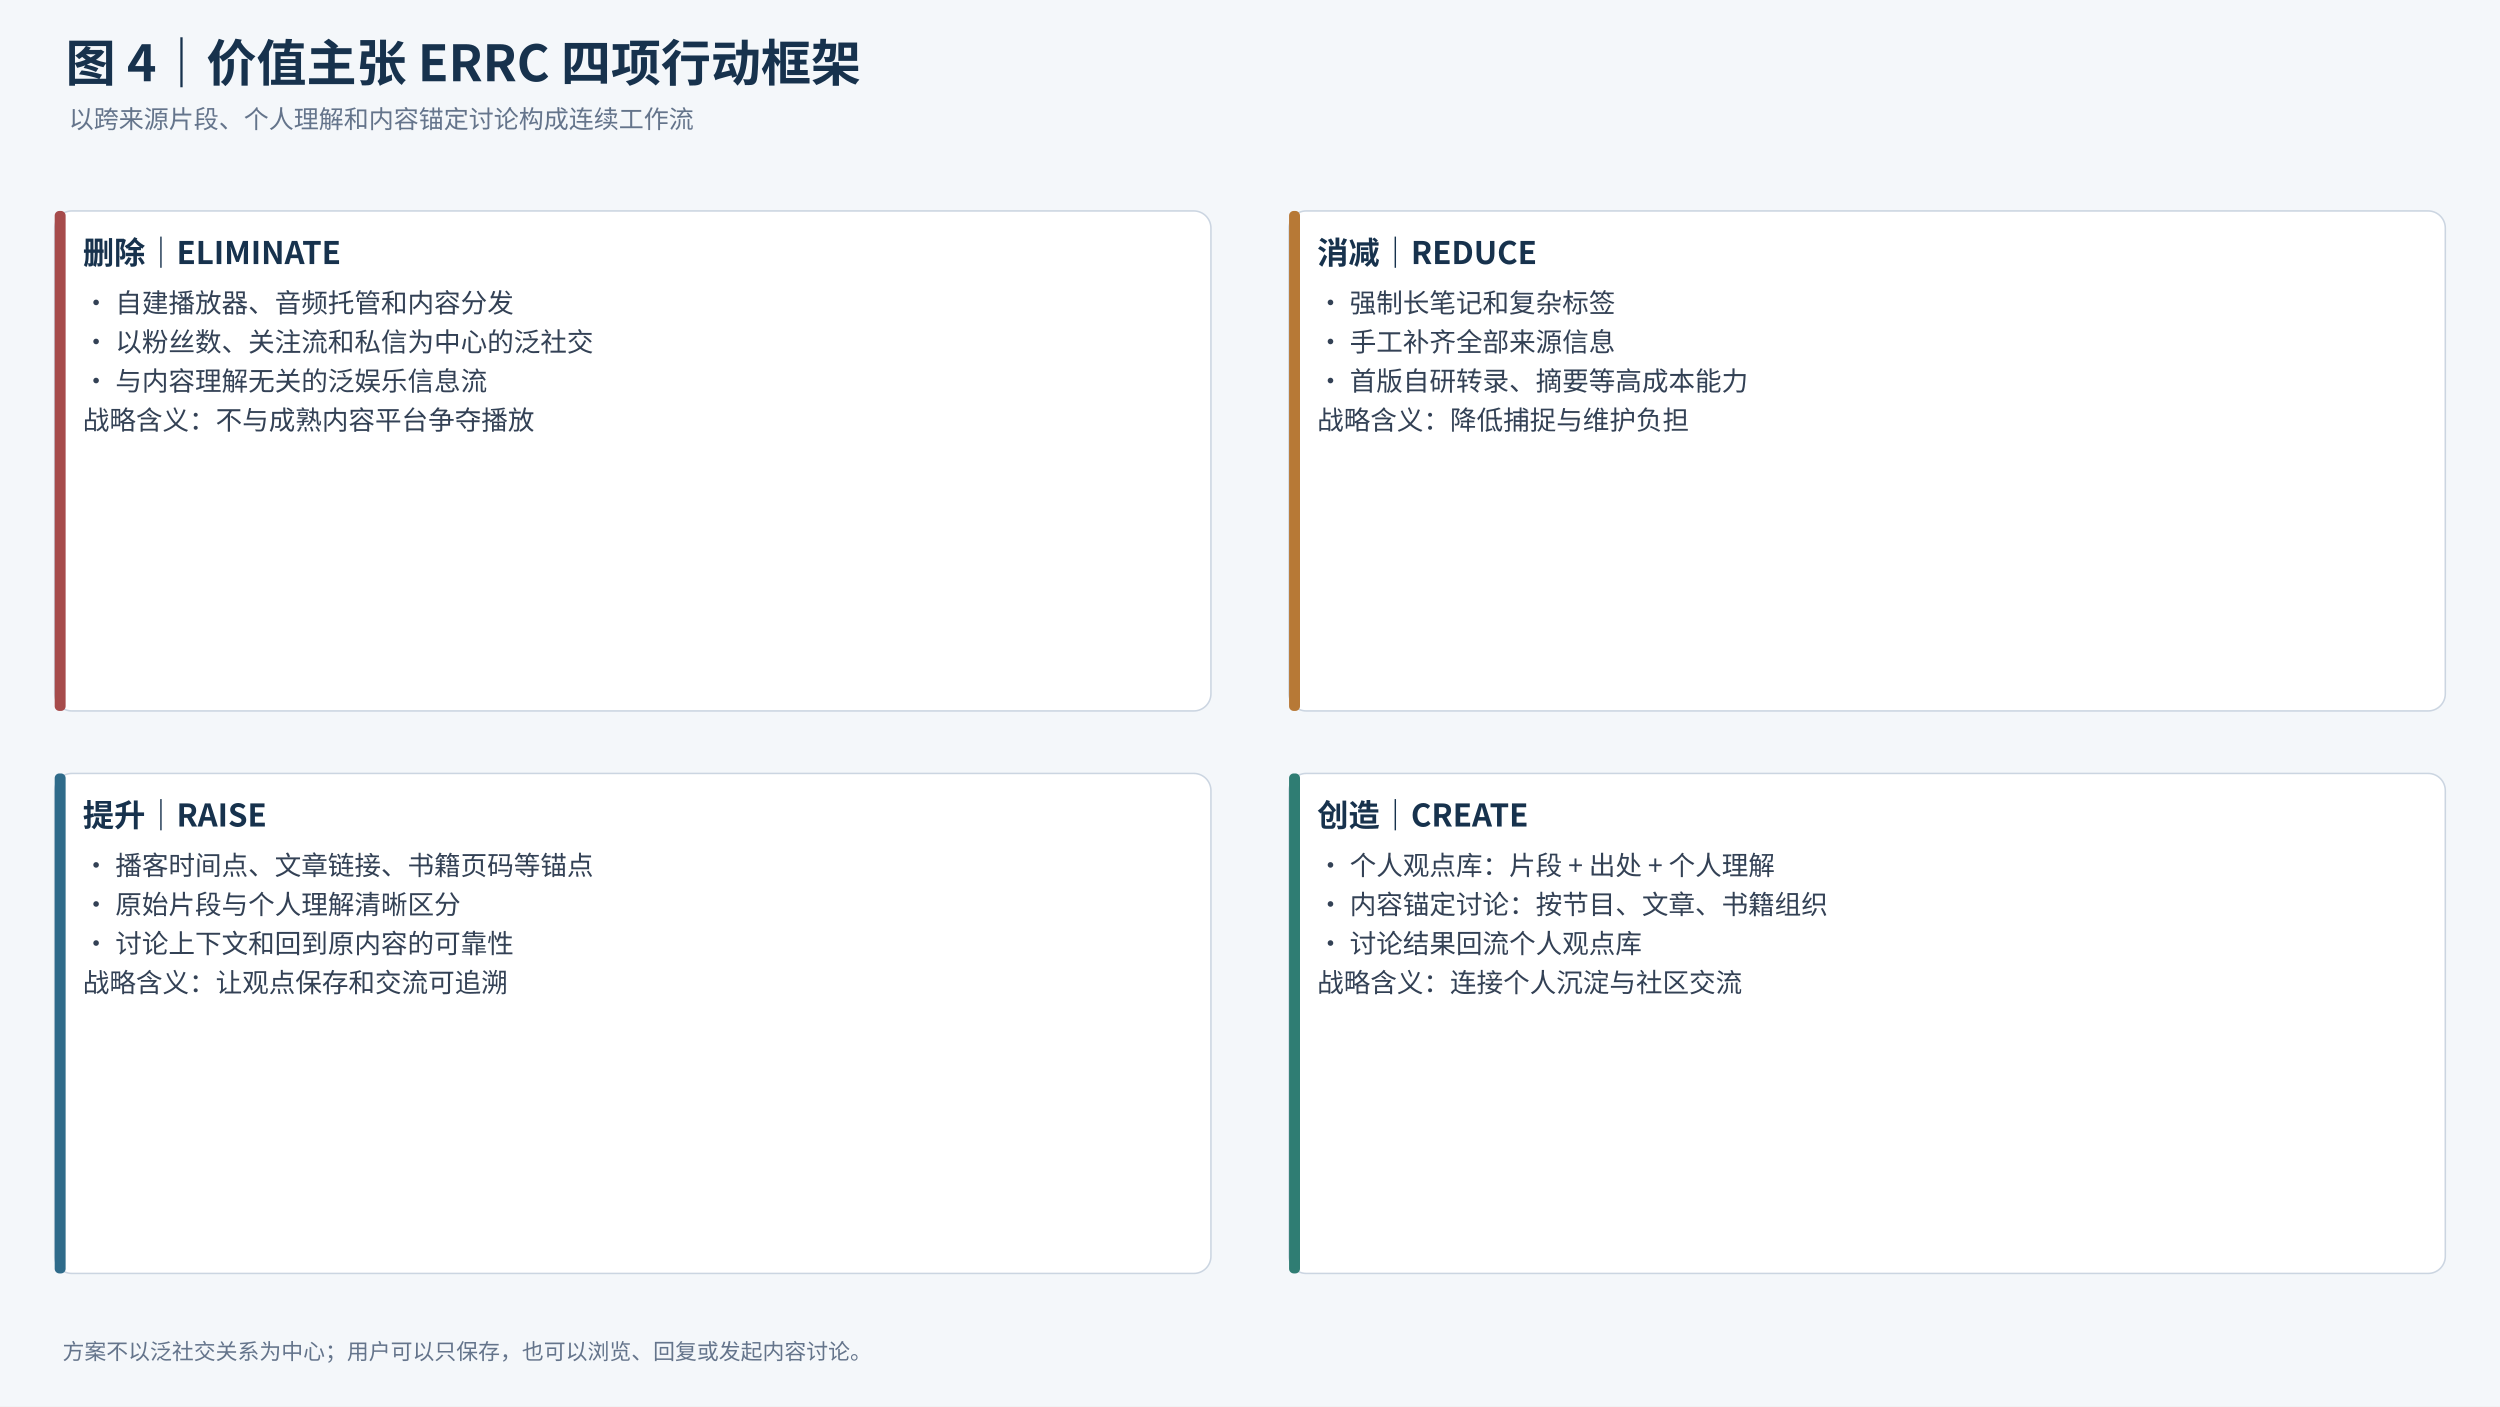
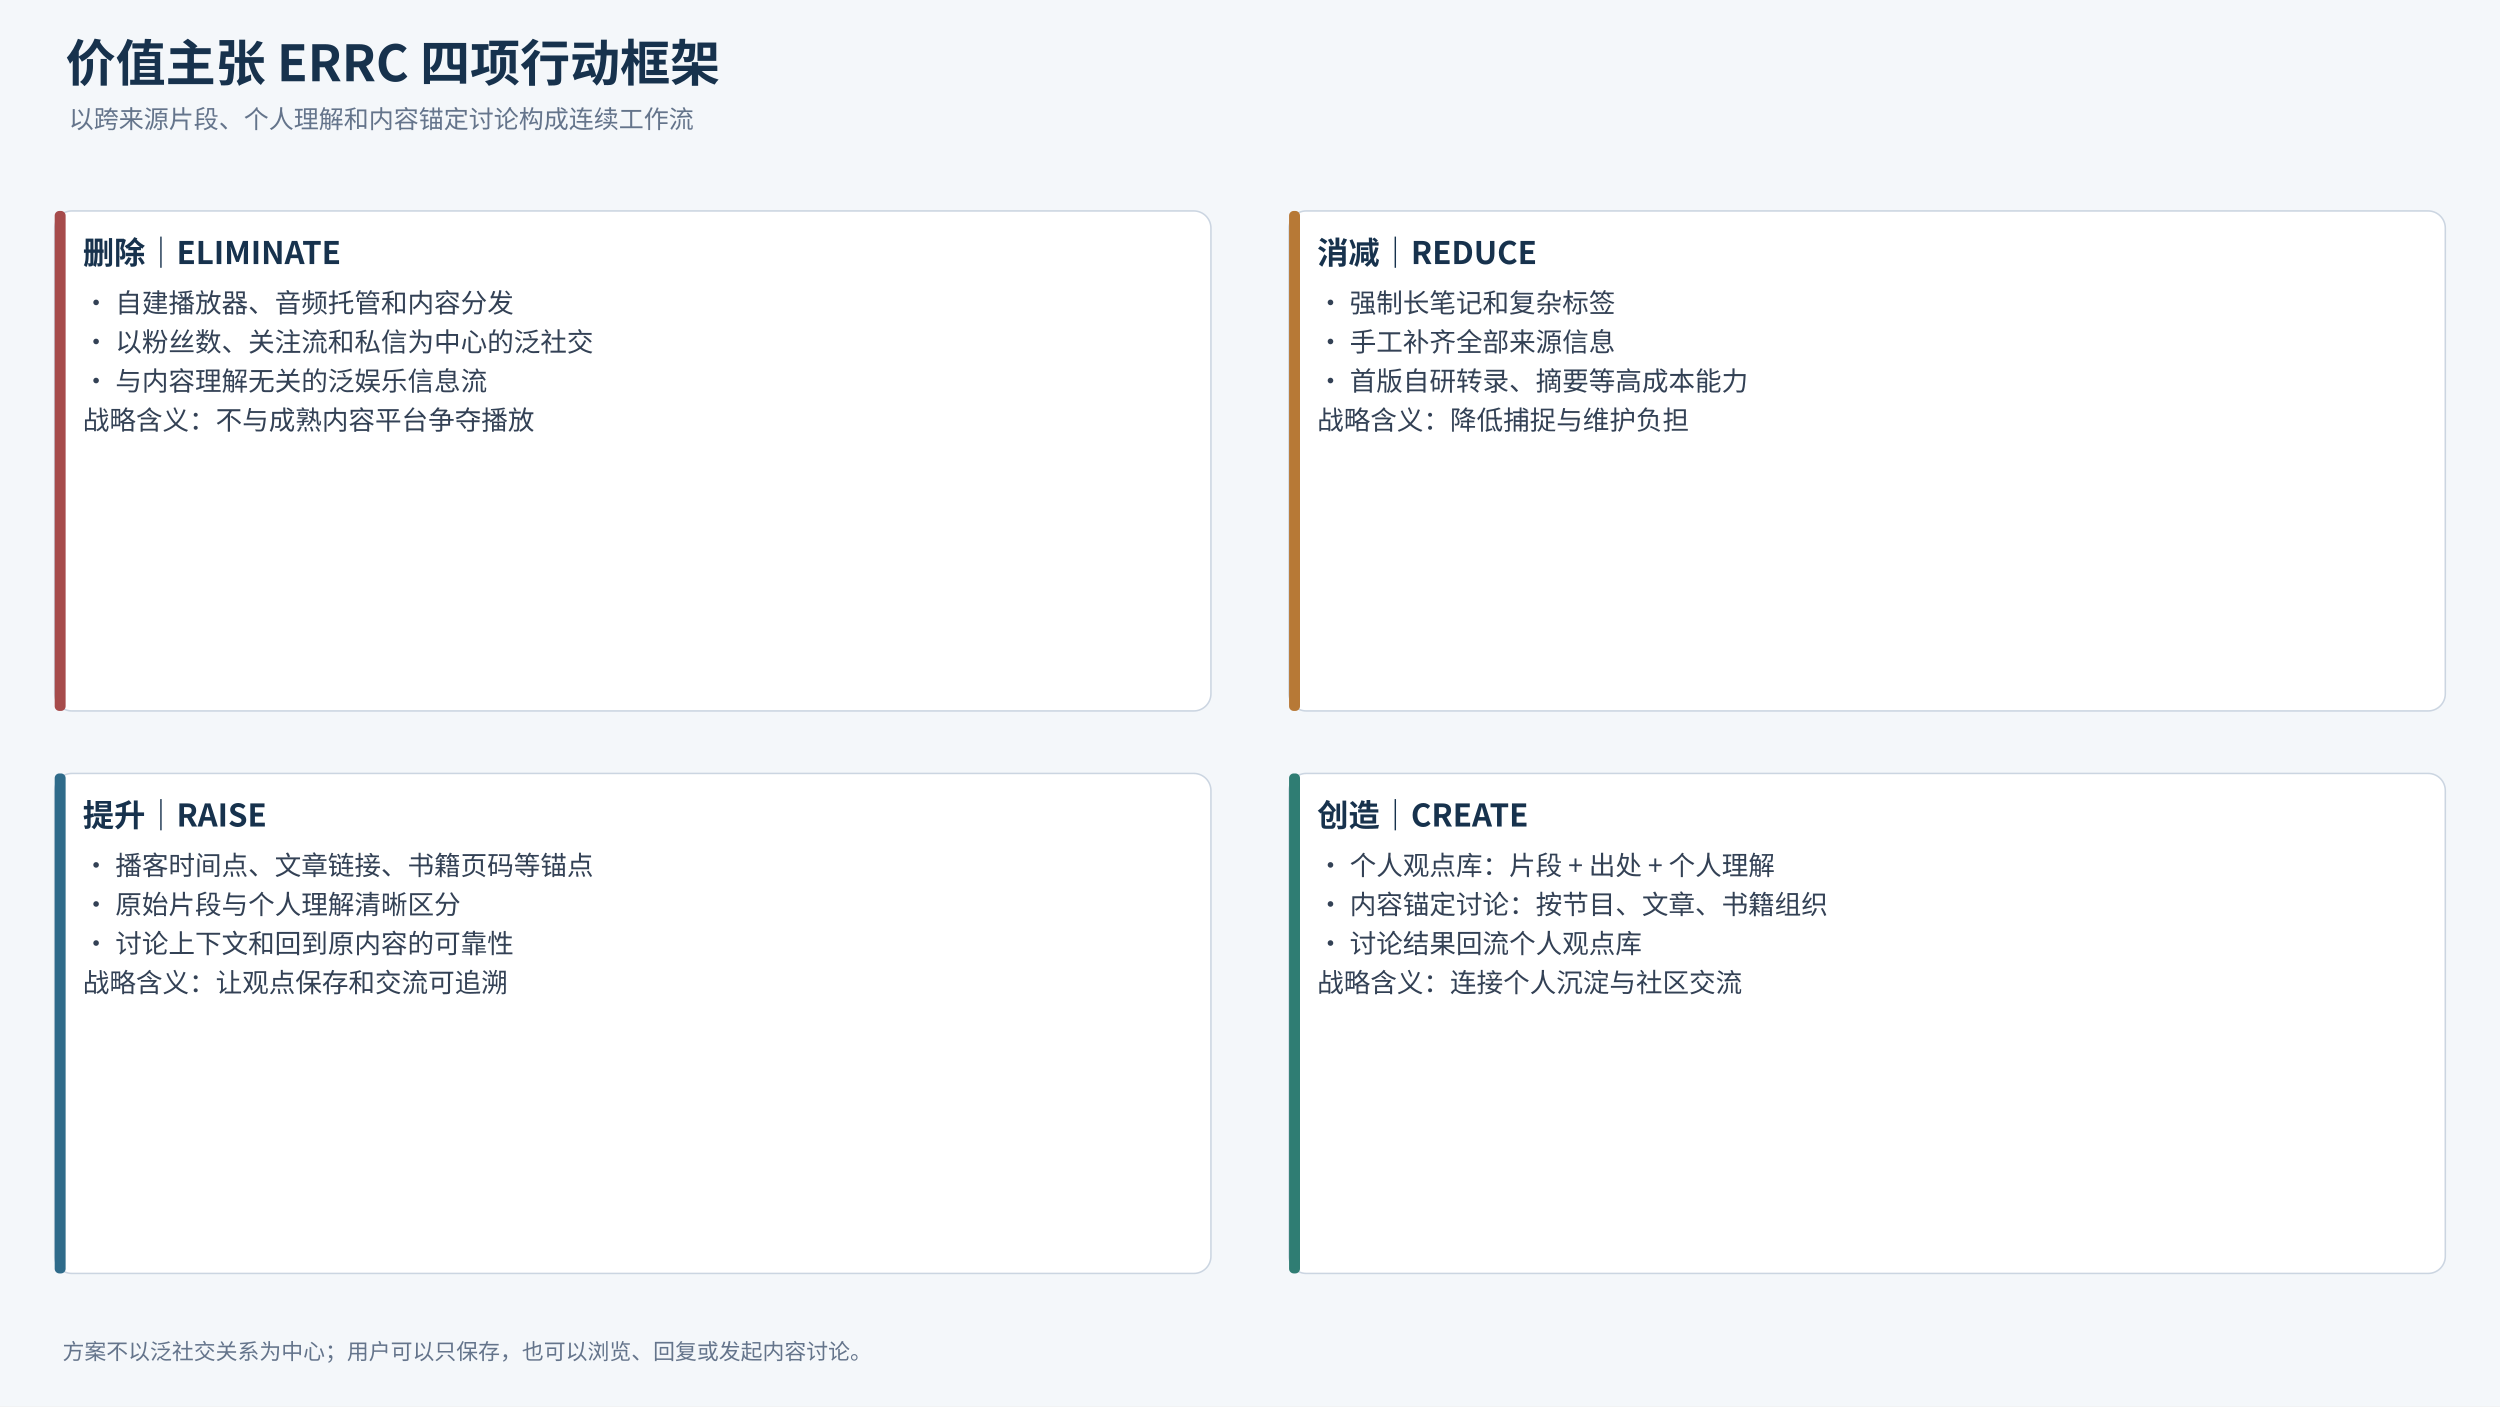
<svg xmlns="http://www.w3.org/2000/svg" width="1600" height="900" viewBox="0 0 1600 900">
  <defs>
    <style>text{font-family:"Noto Sans CJK SC","Microsoft YaHei","PingFang SC",sans-serif;fill:#26384a}.h1{font-size:32px;font-weight:700;fill:#17324d}.sub{font-size:16px;fill:#64748b}.ct{font-size:20px;font-weight:700;fill:#17324d}.bd{font-size:16px;fill:#334155}.sm{font-size:14px;fill:#64748b}</style>
  </defs>
  <rect width="100%" height="100%" fill="#f4f7fa" />
-   <text x="42" y="52" class="h1">图 4｜价值主张 ERRC 四项行动框架</text>
+   <text x="42" y="52" class="h1">价值主张 ERRC 四项行动框架</text>
  <text x="44" y="82" class="sub">以跨来源片段、个人理解和内容锚定讨论构成连续工作流</text>
  <rect x="35" y="135" width="740" height="320" rx="11" fill="#fff" stroke="#cbd5e1" />
  <rect x="35" y="135" width="7" height="320" rx="3" fill="#a64b4b" />
  <text x="53" y="169" class="ct">删除｜ELIMINATE</text>
  <text x="53" y="200" class="bd" style="font-size:17px">• 自建播放器、音频托管和内容分发</text>
  <text x="53" y="225" class="bd" style="font-size:17px">• 以粉丝数、关注流和私信为中心的泛社交</text>
  <text x="53" y="250" class="bd" style="font-size:17px">• 与内容理解无关的泛娱乐信息流</text>
  <text x="53" y="275" class="bd" style="font-size:17px">战略含义：不与成熟内容平台争夺播放</text>
  <rect x="825" y="135" width="740" height="320" rx="11" fill="#fff" stroke="#cbd5e1" />
  <rect x="825" y="135" width="7" height="320" rx="3" fill="#b77936" />
  <text x="843" y="169" class="ct">消减｜REDUCE</text>
  <text x="843" y="200" class="bd" style="font-size:17px">• 强制长笔记和复杂标签</text>
  <text x="843" y="225" class="bd" style="font-size:17px">• 手工补齐全部来源信息</text>
  <text x="843" y="250" class="bd" style="font-size:17px">• 首版自研转录、摘要等高成本能力</text>
  <text x="843" y="275" class="bd" style="font-size:17px">战略含义：降低捕捉与维护负担</text>
  <rect x="35" y="495" width="740" height="320" rx="11" fill="#fff" stroke="#cbd5e1" />
  <rect x="35" y="495" width="7" height="320" rx="3" fill="#2f6b8a" />
  <text x="53" y="529" class="ct">提升｜RAISE</text>
  <text x="53" y="560" class="bd" style="font-size:17px">• 播客时间点、文章链接、书籍页码等锚点</text>
  <text x="53" y="585" class="bd" style="font-size:17px">• 原始片段与个人理解清晰区分</text>
  <text x="53" y="610" class="bd" style="font-size:17px">• 讨论上下文和回到原内容的可靠性</text>
  <text x="53" y="635" class="bd" style="font-size:17px">战略含义：让观点保存和交流可追溯</text>
  <rect x="825" y="495" width="740" height="320" rx="11" fill="#fff" stroke="#cbd5e1" />
  <rect x="825" y="495" width="7" height="320" rx="3" fill="#2f7d73" />
  <text x="843" y="529" class="ct">创造｜CREATE</text>
  <text x="843" y="560" class="bd" style="font-size:17px">• 个人观点库：片段 + 出处 + 个人理解</text>
  <text x="843" y="585" class="bd" style="font-size:17px">• 内容锚定讨论：按节目、文章、书籍组织</text>
  <text x="843" y="610" class="bd" style="font-size:17px">• 讨论结果回流个人观点库</text>
  <text x="843" y="635" class="bd" style="font-size:17px">战略含义：连接个人沉淀与社区交流</text>
  <text x="40" y="870" class="sm">方案不以泛社交关系为中心；用户可以只保存，也可以浏览、回复或发起内容讨论。</text>
</svg>
